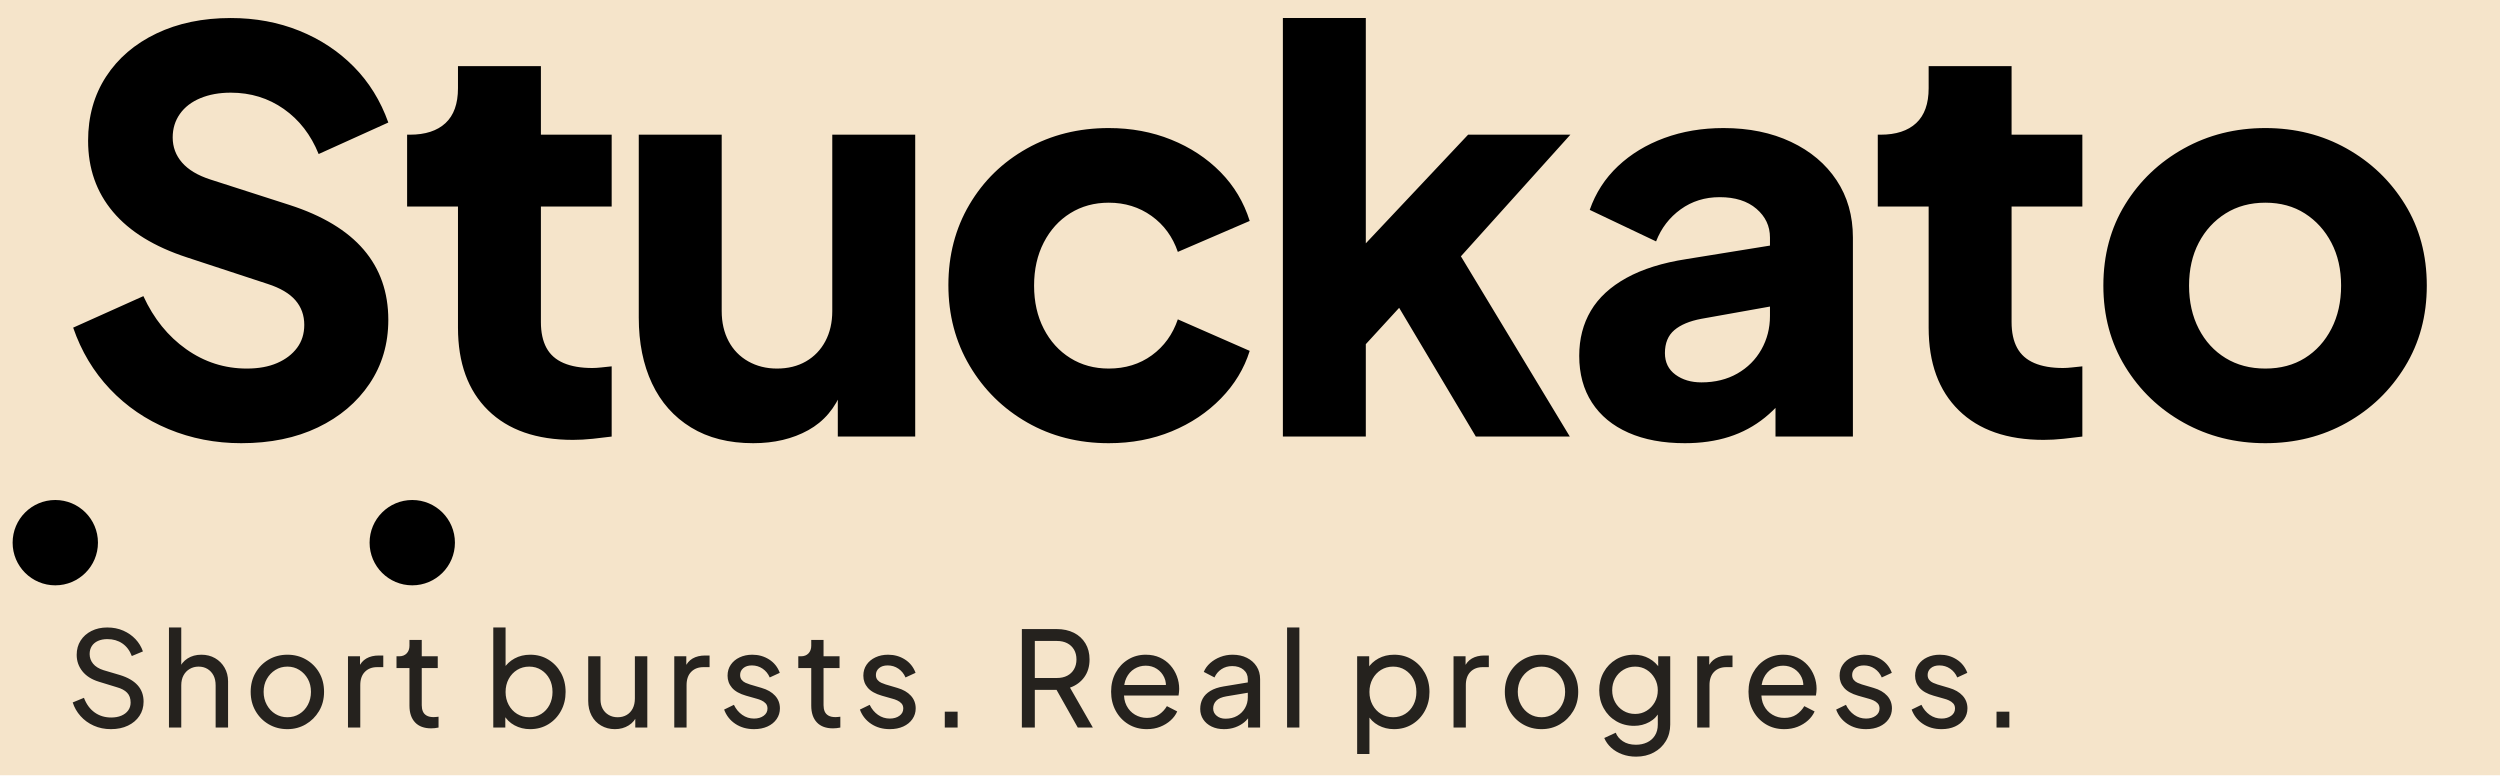
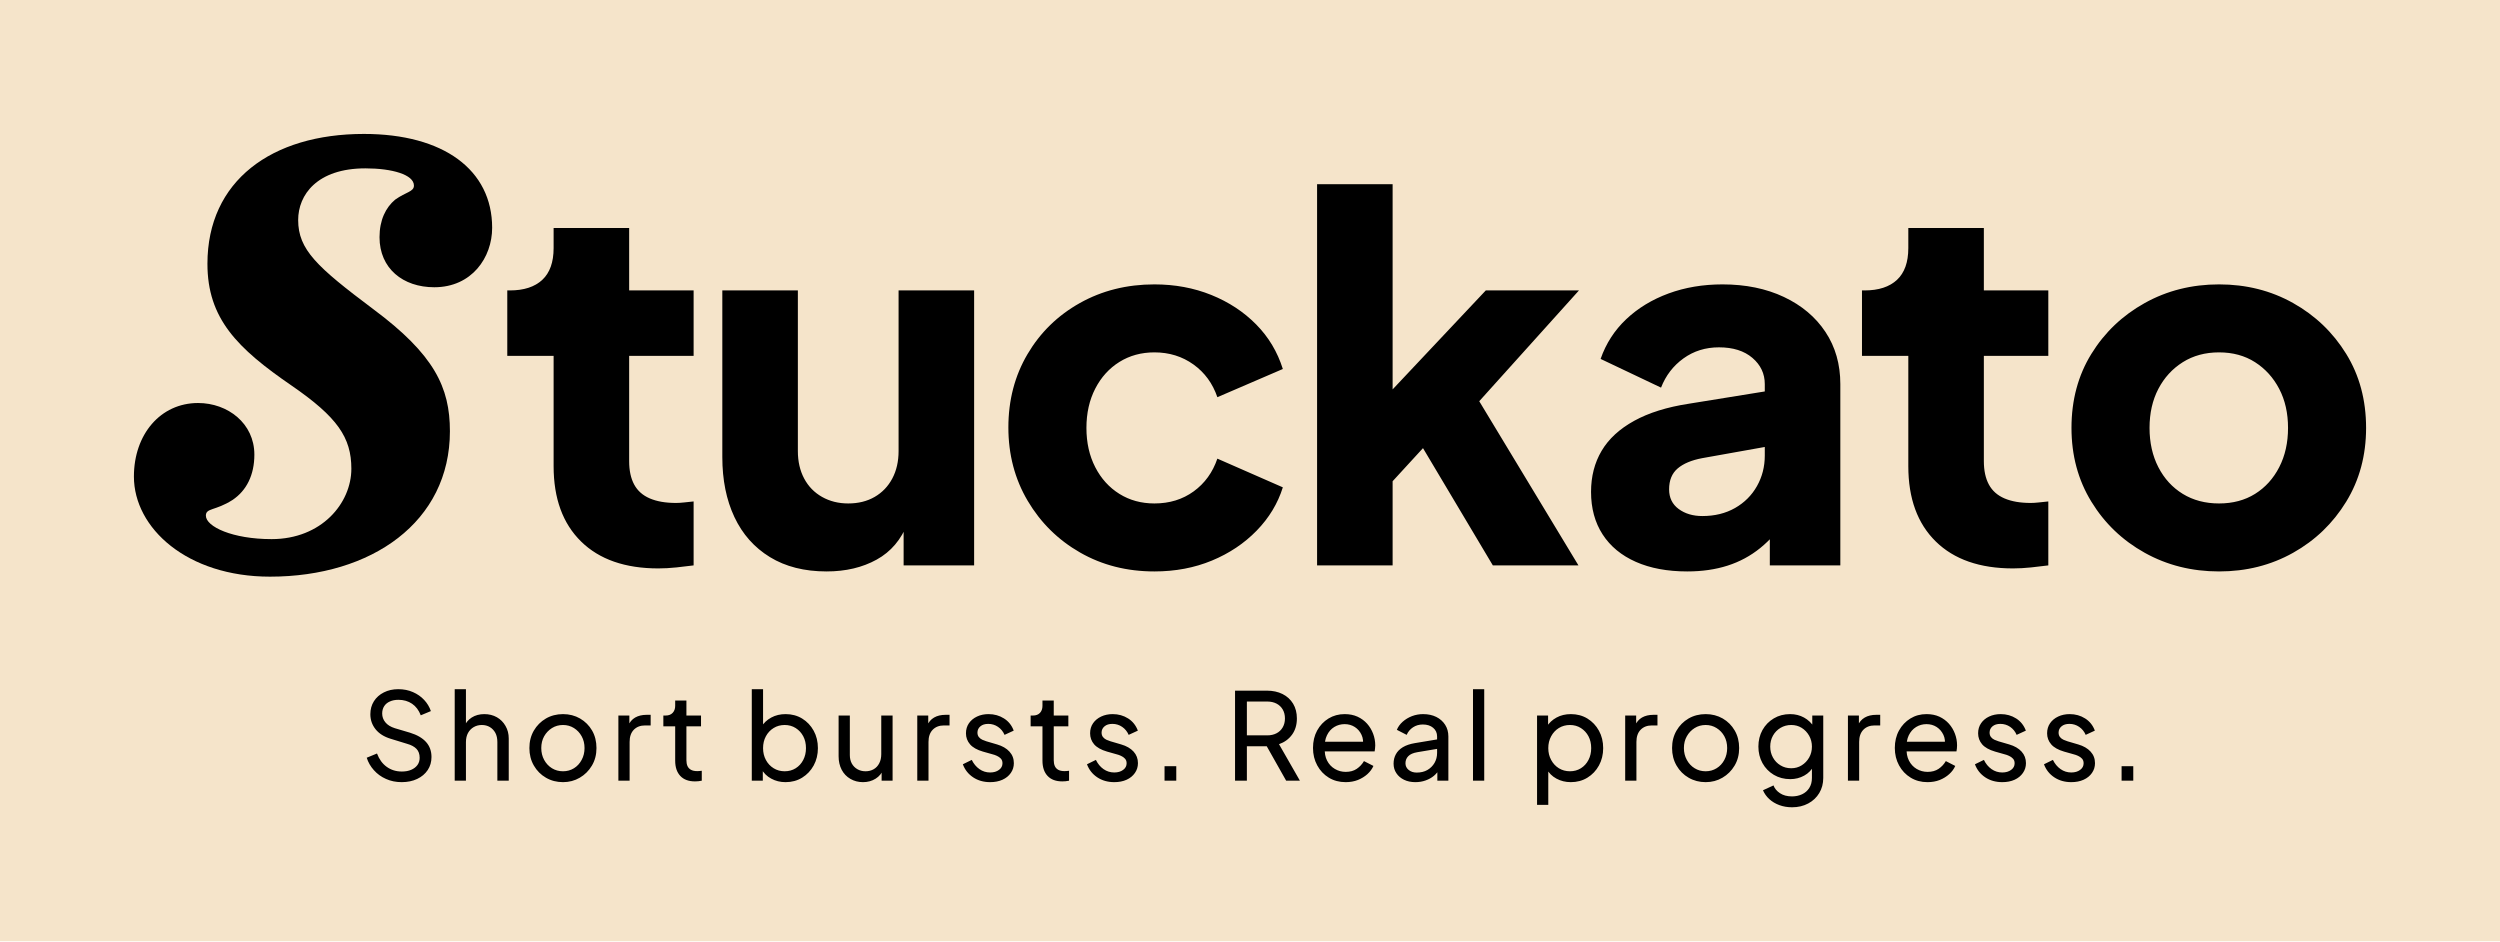
- <svg xmlns="http://www.w3.org/2000/svg" viewBox="0 0 416 129" width="416" height="129" role="img" aria-label="Stuckato">
-   <rect width="416" height="129" fill="#F5E4CA" />
-   <path d="M40.143 73.748Q33.703 73.748 28.045 71.402Q22.387 69.056 18.293 64.732Q14.199 60.408 12.175 54.52L23.859 49.276Q26.435 54.888 30.989 58.108Q35.543 61.328 41.063 61.328Q44.007 61.328 46.123 60.408Q48.239 59.488 49.435 57.878Q50.631 56.268 50.631 54.06Q50.631 51.668 49.159 49.966Q47.687 48.264 44.559 47.252L31.127 42.836Q22.939 40.168 18.799 35.246Q14.659 30.324 14.659 23.424Q14.659 17.352 17.649 12.752Q20.639 8.152 26.021 5.576Q31.403 3.0 38.395 3.0Q44.559 3.0 49.803 5.116Q55.047 7.232 58.865 11.096Q62.683 14.96 64.615 20.388L53.023 25.632Q51.091 20.848 47.227 18.134Q43.363 15.42 38.395 15.42Q35.543 15.42 33.335 16.34Q31.127 17.26 29.931 18.962Q28.735 20.664 28.735 22.872Q28.735 25.264 30.299 27.058Q31.863 28.852 34.991 29.864L48.147 34.096Q56.427 36.764 60.521 41.548Q64.615 46.332 64.615 53.232Q64.615 59.212 61.487 63.858Q58.359 68.504 52.885 71.126Q47.411 73.748 40.143 73.748Z M95.343 73.196Q86.235 73.196 81.221 68.274Q76.207 63.352 76.207 54.52V34.372H67.743V22.412H68.203Q72.067 22.412 74.137 20.48Q76.207 18.548 76.207 14.684V11.004H90.007V22.412H101.783V34.372H90.007V53.6Q90.007 56.176 90.927 57.878Q91.847 59.58 93.779 60.408Q95.711 61.236 98.563 61.236Q99.207 61.236 100.035 61.144Q100.863 61.052 101.783 60.96V72.644Q100.403 72.828 98.655 73.012Q96.907 73.196 95.343 73.196Z M125.335 73.748Q119.263 73.748 114.985 71.126Q110.707 68.504 108.499 63.812Q106.291 59.12 106.291 52.864V22.412H120.091V51.76Q120.091 54.612 121.241 56.774Q122.391 58.936 124.507 60.132Q126.623 61.328 129.291 61.328Q132.051 61.328 134.121 60.132Q136.191 58.936 137.341 56.774Q138.491 54.612 138.491 51.76V22.412H152.291V72.644H139.411V62.708L140.147 64.916Q138.399 69.424 134.489 71.586Q130.579 73.748 125.335 73.748Z M184.491 73.748Q176.947 73.748 170.921 70.298Q164.895 66.848 161.353 60.868Q157.811 54.888 157.811 47.436Q157.811 39.984 161.307 34.05Q164.803 28.116 170.875 24.712Q176.947 21.308 184.491 21.308Q190.103 21.308 194.887 23.24Q199.671 25.172 203.075 28.622Q206.479 32.072 207.951 36.764L195.991 41.916Q194.703 38.144 191.621 35.936Q188.539 33.728 184.491 33.728Q180.903 33.728 178.097 35.476Q175.291 37.224 173.681 40.352Q172.071 43.48 172.071 47.528Q172.071 51.576 173.681 54.704Q175.291 57.832 178.097 59.58Q180.903 61.328 184.491 61.328Q188.631 61.328 191.667 59.12Q194.703 56.912 195.991 53.14L207.951 58.384Q206.571 62.8 203.167 66.296Q199.763 69.792 194.979 71.77Q190.195 73.748 184.491 73.748Z M213.471 72.644V3.0H227.271V47.62L222.119 45.964L244.291 22.412H261.311L243.095 42.652L261.219 72.644H245.579L230.399 47.16L238.403 45.136L223.039 61.88L227.271 53.876V72.644Z M280.355 73.748Q274.927 73.748 270.971 72.0Q267.015 70.252 264.899 66.986Q262.783 63.72 262.783 59.212Q262.783 54.98 264.715 51.714Q266.647 48.448 270.649 46.24Q274.651 44.032 280.631 43.112L295.995 40.628V50.748L283.115 53.048Q280.171 53.6 278.607 54.934Q277.043 56.268 277.043 58.752Q277.043 61.052 278.791 62.34Q280.539 63.628 283.115 63.628Q286.519 63.628 289.095 62.156Q291.671 60.684 293.097 58.154Q294.523 55.624 294.523 52.588V39.524Q294.523 36.672 292.269 34.74Q290.015 32.808 286.151 32.808Q282.471 32.808 279.665 34.832Q276.859 36.856 275.571 40.168L264.531 34.924Q266.003 30.692 269.223 27.656Q272.443 24.62 276.951 22.964Q281.459 21.308 286.795 21.308Q293.143 21.308 298.019 23.608Q302.895 25.908 305.609 30.002Q308.323 34.096 308.323 39.524V72.644H295.443V64.548L298.571 63.996Q296.363 67.308 293.695 69.47Q291.027 71.632 287.715 72.69Q284.403 73.748 280.355 73.748Z M340.063 73.196Q330.955 73.196 325.941 68.274Q320.927 63.352 320.927 54.52V34.372H312.463V22.412H312.923Q316.787 22.412 318.857 20.48Q320.927 18.548 320.927 14.684V11.004H334.727V22.412H346.503V34.372H334.727V53.6Q334.727 56.176 335.647 57.878Q336.567 59.58 338.499 60.408Q340.431 61.236 343.283 61.236Q343.927 61.236 344.755 61.144Q345.583 61.052 346.503 60.96V72.644Q345.123 72.828 343.375 73.012Q341.627 73.196 340.063 73.196Z M376.955 73.748Q369.503 73.748 363.385 70.344Q357.267 66.94 353.633 61.006Q349.999 55.072 349.999 47.528Q349.999 39.892 353.633 34.004Q357.267 28.116 363.385 24.712Q369.503 21.308 376.955 21.308Q384.407 21.308 390.479 24.712Q396.551 28.116 400.185 34.004Q403.819 39.892 403.819 47.528Q403.819 55.072 400.185 61.006Q396.551 66.94 390.479 70.344Q384.407 73.748 376.955 73.748ZM376.955 61.328Q380.727 61.328 383.533 59.58Q386.339 57.832 387.949 54.704Q389.559 51.576 389.559 47.528Q389.559 43.48 387.949 40.398Q386.339 37.316 383.533 35.522Q380.727 33.728 376.955 33.728Q373.183 33.728 370.331 35.522Q367.479 37.316 365.869 40.398Q364.259 43.48 364.259 47.528Q364.259 51.576 365.869 54.704Q367.479 57.832 370.331 59.58Q373.183 61.328 376.955 61.328Z" fill="#000000" />
-   <circle cx="9.2" cy="90.3" r="7.1" fill="#000000" />
-   <circle cx="68.6" cy="90.3" r="7.1" fill="#000000" />
-   <path d="M18.458 121.33Q16.896 121.33 15.598 120.747Q14.3 120.164 13.398 119.152Q12.496 118.14 12.1 116.886L13.97 116.116Q14.564 117.7 15.741 118.547Q16.918 119.394 18.502 119.394Q19.47 119.394 20.196 119.086Q20.922 118.778 21.329 118.217Q21.736 117.656 21.736 116.908Q21.736 115.874 21.153 115.269Q20.57 114.664 19.448 114.356L16.434 113.432Q14.652 112.882 13.706 111.694Q12.76 110.506 12.76 108.966Q12.76 107.624 13.409 106.601Q14.058 105.578 15.213 104.995Q16.368 104.412 17.842 104.412Q19.316 104.412 20.515 104.94Q21.714 105.468 22.55 106.359Q23.386 107.25 23.782 108.394L21.934 109.164Q21.406 107.778 20.35 107.063Q19.294 106.348 17.864 106.348Q16.984 106.348 16.313 106.645Q15.642 106.942 15.279 107.503Q14.916 108.064 14.916 108.834Q14.916 109.736 15.488 110.44Q16.06 111.144 17.226 111.518L19.976 112.332Q21.912 112.926 22.902 114.026Q23.892 115.126 23.892 116.754Q23.892 118.096 23.199 119.13Q22.506 120.164 21.285 120.747Q20.064 121.33 18.458 121.33Z M28.116 121.066V104.412H30.162V111.518L29.788 111.32Q30.228 110.198 31.207 109.571Q32.186 108.944 33.506 108.944Q34.782 108.944 35.783 109.516Q36.784 110.088 37.367 111.1Q37.95 112.112 37.95 113.388V121.066H35.882V114.048Q35.882 113.058 35.519 112.376Q35.156 111.694 34.518 111.309Q33.88 110.924 33.044 110.924Q32.23 110.924 31.57 111.309Q30.91 111.694 30.536 112.387Q30.162 113.08 30.162 114.048V121.066Z M47.828 121.33Q46.112 121.33 44.726 120.527Q43.34 119.724 42.526 118.316Q41.712 116.908 41.712 115.126Q41.712 113.344 42.515 111.958Q43.318 110.572 44.704 109.758Q46.09 108.944 47.828 108.944Q49.544 108.944 50.93 109.747Q52.316 110.55 53.119 111.936Q53.922 113.322 53.922 115.126Q53.922 116.93 53.086 118.327Q52.25 119.724 50.875 120.527Q49.5 121.33 47.828 121.33ZM47.828 119.35Q48.928 119.35 49.819 118.8Q50.71 118.25 51.227 117.282Q51.744 116.314 51.744 115.126Q51.744 113.916 51.227 112.981Q50.71 112.046 49.819 111.485Q48.928 110.924 47.828 110.924Q46.706 110.924 45.815 111.485Q44.924 112.046 44.396 112.981Q43.868 113.916 43.868 115.126Q43.868 116.314 44.396 117.282Q44.924 118.25 45.815 118.8Q46.706 119.35 47.828 119.35Z M57.904 121.066V109.208H59.906V111.386L59.686 111.078Q60.104 110.066 60.962 109.571Q61.82 109.076 63.052 109.076H63.778V111.012H62.744Q61.49 111.012 60.72 111.793Q59.95 112.574 59.95 114.004V121.066Z M71.742 121.198Q70.004 121.198 69.069 120.208Q68.134 119.218 68.134 117.414V111.166H65.978V109.208H66.418Q67.21 109.208 67.672 108.724Q68.134 108.24 68.134 107.448V106.48H70.18V109.208H72.842V111.166H70.18V117.348Q70.18 117.942 70.367 118.382Q70.554 118.822 70.994 119.075Q71.434 119.328 72.16 119.328Q72.314 119.328 72.545 119.306Q72.776 119.284 72.974 119.262V121.066Q72.688 121.132 72.336 121.165Q71.984 121.198 71.742 121.198Z M88.22 121.33Q86.79 121.33 85.613 120.692Q84.436 120.054 83.798 118.888L84.084 118.536V121.066H82.082V104.412H84.128V111.76L83.82 111.254Q84.48 110.198 85.624 109.571Q86.768 108.944 88.242 108.944Q89.914 108.944 91.245 109.758Q92.576 110.572 93.346 111.969Q94.116 113.366 94.116 115.148Q94.116 116.886 93.346 118.294Q92.576 119.702 91.245 120.516Q89.914 121.33 88.22 121.33ZM88.066 119.35Q89.188 119.35 90.068 118.8Q90.948 118.25 91.443 117.293Q91.938 116.336 91.938 115.148Q91.938 113.916 91.443 112.981Q90.948 112.046 90.068 111.485Q89.188 110.924 88.066 110.924Q86.944 110.924 86.053 111.474Q85.162 112.024 84.645 112.981Q84.128 113.938 84.128 115.148Q84.128 116.336 84.645 117.293Q85.162 118.25 86.053 118.8Q86.944 119.35 88.066 119.35Z M102.322 121.33Q101.046 121.33 100.023 120.736Q99.0 120.142 98.439 119.075Q97.878 118.008 97.878 116.622V109.208H99.924V116.402Q99.924 117.282 100.287 117.942Q100.65 118.602 101.299 118.976Q101.948 119.35 102.784 119.35Q103.62 119.35 104.269 118.976Q104.918 118.602 105.281 117.898Q105.644 117.194 105.644 116.226V109.208H107.712V121.066H105.71V118.756L106.04 118.954Q105.622 120.076 104.621 120.703Q103.62 121.33 102.322 121.33Z M112.2 121.066V109.208H114.202V111.386L113.982 111.078Q114.4 110.066 115.258 109.571Q116.116 109.076 117.348 109.076H118.074V111.012H117.04Q115.786 111.012 115.016 111.793Q114.246 112.574 114.246 114.004V121.066Z M125.466 121.33Q123.684 121.33 122.364 120.45Q121.044 119.57 120.494 118.074L122.122 117.282Q122.628 118.338 123.508 118.954Q124.388 119.57 125.466 119.57Q126.434 119.57 127.072 119.108Q127.71 118.646 127.71 117.898Q127.71 117.37 127.413 117.051Q127.116 116.732 126.698 116.545Q126.28 116.358 125.928 116.27L124.146 115.764Q122.54 115.302 121.803 114.444Q121.066 113.586 121.066 112.442Q121.066 111.386 121.605 110.605Q122.144 109.824 123.079 109.384Q124.014 108.944 125.18 108.944Q126.742 108.944 127.985 109.736Q129.228 110.528 129.756 111.958L128.084 112.728Q127.688 111.804 126.896 111.265Q126.104 110.726 125.114 110.726Q124.212 110.726 123.684 111.177Q123.156 111.628 123.156 112.31Q123.156 112.816 123.42 113.135Q123.684 113.454 124.058 113.619Q124.432 113.784 124.784 113.894L126.72 114.466Q128.172 114.884 128.975 115.764Q129.778 116.644 129.778 117.876Q129.778 118.866 129.228 119.658Q128.678 120.45 127.71 120.89Q126.742 121.33 125.466 121.33Z M138.6 121.198Q136.862 121.198 135.927 120.208Q134.992 119.218 134.992 117.414V111.166H132.836V109.208H133.276Q134.068 109.208 134.53 108.724Q134.992 108.24 134.992 107.448V106.48H137.038V109.208H139.7V111.166H137.038V117.348Q137.038 117.942 137.225 118.382Q137.412 118.822 137.852 119.075Q138.292 119.328 139.018 119.328Q139.172 119.328 139.403 119.306Q139.634 119.284 139.832 119.262V121.066Q139.546 121.132 139.194 121.165Q138.842 121.198 138.6 121.198Z M148.06 121.33Q146.278 121.33 144.958 120.45Q143.638 119.57 143.088 118.074L144.716 117.282Q145.222 118.338 146.102 118.954Q146.982 119.57 148.06 119.57Q149.028 119.57 149.666 119.108Q150.304 118.646 150.304 117.898Q150.304 117.37 150.007 117.051Q149.71 116.732 149.292 116.545Q148.874 116.358 148.522 116.27L146.74 115.764Q145.134 115.302 144.397 114.444Q143.66 113.586 143.66 112.442Q143.66 111.386 144.199 110.605Q144.738 109.824 145.673 109.384Q146.608 108.944 147.774 108.944Q149.336 108.944 150.579 109.736Q151.822 110.528 152.35 111.958L150.678 112.728Q150.282 111.804 149.49 111.265Q148.698 110.726 147.708 110.726Q146.806 110.726 146.278 111.177Q145.75 111.628 145.75 112.31Q145.75 112.816 146.014 113.135Q146.278 113.454 146.652 113.619Q147.026 113.784 147.378 113.894L149.314 114.466Q150.766 114.884 151.569 115.764Q152.372 116.644 152.372 117.876Q152.372 118.866 151.822 119.658Q151.272 120.45 150.304 120.89Q149.336 121.33 148.06 121.33Z M157.212 121.066V118.426H159.346V121.066Z M170.038 121.066V104.676H175.824Q177.452 104.676 178.684 105.292Q179.916 105.908 180.609 107.052Q181.302 108.196 181.302 109.736Q181.302 111.474 180.422 112.684Q179.542 113.894 178.046 114.422L181.852 121.066H179.344L175.34 113.96L176.77 114.796H172.194V121.066ZM172.194 112.816H175.89Q176.858 112.816 177.584 112.442Q178.31 112.068 178.717 111.364Q179.124 110.66 179.124 109.736Q179.124 108.79 178.717 108.097Q178.31 107.404 177.584 107.03Q176.858 106.656 175.89 106.656H172.194Z M190.828 121.33Q189.112 121.33 187.77 120.516Q186.428 119.702 185.658 118.283Q184.888 116.864 184.888 115.104Q184.888 113.322 185.647 111.936Q186.406 110.55 187.715 109.747Q189.024 108.944 190.652 108.944Q191.972 108.944 192.995 109.417Q194.018 109.89 194.733 110.693Q195.448 111.496 195.833 112.519Q196.218 113.542 196.218 114.642Q196.218 114.884 196.185 115.181Q196.152 115.478 196.108 115.742H186.384V113.982H194.92L193.952 114.774Q194.15 113.63 193.732 112.728Q193.314 111.826 192.5 111.298Q191.686 110.77 190.652 110.77Q189.618 110.77 188.76 111.298Q187.902 111.826 187.429 112.805Q186.956 113.784 187.044 115.126Q186.956 116.424 187.451 117.403Q187.946 118.382 188.859 118.921Q189.772 119.46 190.85 119.46Q192.038 119.46 192.852 118.91Q193.666 118.36 194.172 117.502L195.888 118.382Q195.536 119.196 194.799 119.867Q194.062 120.538 193.061 120.934Q192.06 121.33 190.828 121.33Z M203.676 121.33Q202.51 121.33 201.619 120.901Q200.728 120.472 200.222 119.713Q199.716 118.954 199.716 117.964Q199.716 117.018 200.123 116.259Q200.53 115.5 201.399 114.972Q202.268 114.444 203.588 114.224L207.988 113.498V115.214L204.05 115.874Q202.906 116.072 202.389 116.6Q201.872 117.128 201.872 117.898Q201.872 118.624 202.455 119.108Q203.038 119.592 203.918 119.592Q205.04 119.592 205.865 119.119Q206.69 118.646 207.163 117.832Q207.636 117.018 207.636 116.028V113.014Q207.636 112.046 206.921 111.441Q206.206 110.836 205.04 110.836Q204.028 110.836 203.247 111.353Q202.466 111.87 202.092 112.728L200.31 111.804Q200.64 110.99 201.366 110.341Q202.092 109.692 203.06 109.318Q204.028 108.944 205.084 108.944Q206.448 108.944 207.482 109.461Q208.516 109.978 209.099 110.891Q209.682 111.804 209.682 113.014V121.066H207.68V118.822L208.054 118.954Q207.68 119.658 207.042 120.186Q206.404 120.714 205.546 121.022Q204.688 121.33 203.676 121.33Z M214.17 121.066V104.412H216.216V121.066Z M225.83 125.466V109.208H227.832V111.76L227.568 111.254Q228.228 110.198 229.372 109.571Q230.516 108.944 231.99 108.944Q233.662 108.944 234.993 109.758Q236.324 110.572 237.094 111.969Q237.864 113.366 237.864 115.148Q237.864 116.886 237.094 118.294Q236.324 119.702 234.993 120.516Q233.662 121.33 231.968 121.33Q230.538 121.33 229.361 120.692Q228.184 120.054 227.546 118.888L227.876 118.536V125.466ZM231.814 119.35Q232.936 119.35 233.816 118.8Q234.696 118.25 235.191 117.293Q235.686 116.336 235.686 115.148Q235.686 113.916 235.191 112.981Q234.696 112.046 233.816 111.485Q232.936 110.924 231.814 110.924Q230.692 110.924 229.801 111.474Q228.91 112.024 228.393 112.981Q227.876 113.938 227.876 115.148Q227.876 116.336 228.393 117.293Q228.91 118.25 229.801 118.8Q230.692 119.35 231.814 119.35Z M241.868 121.066V109.208H243.87V111.386L243.65 111.078Q244.068 110.066 244.926 109.571Q245.784 109.076 247.016 109.076H247.742V111.012H246.708Q245.454 111.012 244.684 111.793Q243.914 112.574 243.914 114.004V121.066Z M256.52 121.33Q254.804 121.33 253.418 120.527Q252.032 119.724 251.218 118.316Q250.404 116.908 250.404 115.126Q250.404 113.344 251.207 111.958Q252.01 110.572 253.396 109.758Q254.782 108.944 256.52 108.944Q258.236 108.944 259.622 109.747Q261.008 110.55 261.811 111.936Q262.614 113.322 262.614 115.126Q262.614 116.93 261.778 118.327Q260.942 119.724 259.567 120.527Q258.192 121.33 256.52 121.33ZM256.52 119.35Q257.62 119.35 258.511 118.8Q259.402 118.25 259.919 117.282Q260.436 116.314 260.436 115.126Q260.436 113.916 259.919 112.981Q259.402 112.046 258.511 111.485Q257.62 110.924 256.52 110.924Q255.398 110.924 254.507 111.485Q253.616 112.046 253.088 112.981Q252.56 113.916 252.56 115.126Q252.56 116.314 253.088 117.282Q253.616 118.25 254.507 118.8Q255.398 119.35 256.52 119.35Z M272.25 125.906Q270.996 125.906 269.929 125.51Q268.862 125.114 268.103 124.421Q267.344 123.728 266.948 122.804L268.862 121.924Q269.17 122.76 270.039 123.343Q270.908 123.926 272.228 123.926Q273.24 123.926 274.065 123.541Q274.89 123.156 275.374 122.397Q275.858 121.638 275.858 120.56V117.898L276.232 118.294Q275.616 119.504 274.461 120.142Q273.306 120.78 271.92 120.78Q270.248 120.78 268.928 119.999Q267.608 119.218 266.86 117.865Q266.112 116.512 266.112 114.862Q266.112 113.19 266.86 111.848Q267.608 110.506 268.917 109.725Q270.226 108.944 271.898 108.944Q273.284 108.944 274.417 109.571Q275.55 110.198 276.232 111.298L275.924 111.848V109.208H277.926V120.56Q277.926 122.1 277.2 123.31Q276.474 124.52 275.187 125.213Q273.9 125.906 272.25 125.906ZM272.096 118.8Q273.152 118.8 273.999 118.272Q274.846 117.744 275.352 116.853Q275.858 115.962 275.858 114.862Q275.858 113.784 275.352 112.882Q274.846 111.98 273.999 111.452Q273.152 110.924 272.096 110.924Q271.018 110.924 270.138 111.452Q269.258 111.98 268.763 112.871Q268.268 113.762 268.268 114.862Q268.268 115.962 268.763 116.853Q269.258 117.744 270.127 118.272Q270.996 118.8 272.096 118.8Z M282.414 121.066V109.208H284.416V111.386L284.196 111.078Q284.614 110.066 285.472 109.571Q286.33 109.076 287.562 109.076H288.288V111.012H287.254Q286 111.012 285.23 111.793Q284.46 112.574 284.46 114.004V121.066Z M296.89 121.33Q295.174 121.33 293.832 120.516Q292.49 119.702 291.72 118.283Q290.95 116.864 290.95 115.104Q290.95 113.322 291.709 111.936Q292.468 110.55 293.777 109.747Q295.086 108.944 296.714 108.944Q298.034 108.944 299.057 109.417Q300.08 109.89 300.795 110.693Q301.51 111.496 301.895 112.519Q302.28 113.542 302.28 114.642Q302.28 114.884 302.247 115.181Q302.214 115.478 302.17 115.742H292.446V113.982H300.982L300.014 114.774Q300.212 113.63 299.794 112.728Q299.376 111.826 298.562 111.298Q297.748 110.77 296.714 110.77Q295.68 110.77 294.822 111.298Q293.964 111.826 293.491 112.805Q293.018 113.784 293.106 115.126Q293.018 116.424 293.513 117.403Q294.008 118.382 294.921 118.921Q295.834 119.46 296.912 119.46Q298.1 119.46 298.914 118.91Q299.728 118.36 300.234 117.502L301.95 118.382Q301.598 119.196 300.861 119.867Q300.124 120.538 299.123 120.934Q298.122 121.33 296.89 121.33Z M310.508 121.33Q308.726 121.33 307.406 120.45Q306.086 119.57 305.536 118.074L307.164 117.282Q307.67 118.338 308.55 118.954Q309.43 119.57 310.508 119.57Q311.476 119.57 312.114 119.108Q312.752 118.646 312.752 117.898Q312.752 117.37 312.455 117.051Q312.158 116.732 311.74 116.545Q311.322 116.358 310.97 116.27L309.188 115.764Q307.582 115.302 306.845 114.444Q306.108 113.586 306.108 112.442Q306.108 111.386 306.647 110.605Q307.186 109.824 308.121 109.384Q309.056 108.944 310.222 108.944Q311.784 108.944 313.027 109.736Q314.27 110.528 314.798 111.958L313.126 112.728Q312.73 111.804 311.938 111.265Q311.146 110.726 310.156 110.726Q309.254 110.726 308.726 111.177Q308.198 111.628 308.198 112.31Q308.198 112.816 308.462 113.135Q308.726 113.454 309.1 113.619Q309.474 113.784 309.826 113.894L311.762 114.466Q313.214 114.884 314.017 115.764Q314.82 116.644 314.82 117.876Q314.82 118.866 314.27 119.658Q313.72 120.45 312.752 120.89Q311.784 121.33 310.508 121.33Z M323.07 121.33Q321.288 121.33 319.968 120.45Q318.648 119.57 318.098 118.074L319.726 117.282Q320.232 118.338 321.112 118.954Q321.992 119.57 323.07 119.57Q324.038 119.57 324.676 119.108Q325.314 118.646 325.314 117.898Q325.314 117.37 325.017 117.051Q324.72 116.732 324.302 116.545Q323.884 116.358 323.532 116.27L321.75 115.764Q320.144 115.302 319.407 114.444Q318.67 113.586 318.67 112.442Q318.67 111.386 319.209 110.605Q319.748 109.824 320.683 109.384Q321.618 108.944 322.784 108.944Q324.346 108.944 325.589 109.736Q326.832 110.528 327.36 111.958L325.688 112.728Q325.292 111.804 324.5 111.265Q323.708 110.726 322.718 110.726Q321.816 110.726 321.288 111.177Q320.76 111.628 320.76 112.31Q320.76 112.816 321.024 113.135Q321.288 113.454 321.662 113.619Q322.036 113.784 322.388 113.894L324.324 114.466Q325.776 114.884 326.579 115.764Q327.382 116.644 327.382 117.876Q327.382 118.866 326.832 119.658Q326.282 120.45 325.314 120.89Q324.346 121.33 323.07 121.33Z M332.222 121.066V118.426H334.356V121.066Z" fill="#000000" opacity="0.85" />
+ <svg xmlns="http://www.w3.org/2000/svg" viewBox="-248.21 -26.59 496.42 186.9" width="496.42" height="186.9" role="img" aria-label="Stuckato">
+   <rect x="-248.21" y="-26.59" width="496.42" height="186.9" fill="#F5E4CA" />
+   <g transform="translate(-149.28 85.68)">
+     <g transform="translate(-36.77 -41.72)">
+       <g transform="translate(-35.57 40.85) scale(0.59738)">
+         <path d="M76.44 -141.96C45.76 -141.96 24.44 -126.36 24.44 -98.8C24.44 -80.6 34.32 -70.72 52.52 -58.24C67.6 -47.84 72.28 -41.08 72.28 -30.68C72.28 -19.24 62.4 -7.28 45.76 -7.28C32.76 -7.28 23.92 -11.44 23.92 -15.08C23.92 -17.68 27.04 -16.64 32.76 -20.28C37.44 -23.4 40.04 -28.6 40.04 -35.36C40.04 -45.76 31.2 -52.52 21.32 -52.52C8.84 -52.52 0 -42.12 0 -28.08C0 -10.92 17.68 5.2 45.24 5.2C79.04 5.2 105.04 -13 105.04 -43.16C105.04 -57.72 99.84 -68.64 79.56 -83.72C60.84 -97.76 54.6 -103.48 54.6 -113.36C54.6 -121.68 60.84 -130.52 76.96 -130.52C85.8 -130.52 93.08 -128.44 93.08 -124.8C93.08 -122.72 90.48 -122.72 86.84 -120.12C83.72 -117.52 81.64 -113.36 81.64 -107.64C81.64 -97.24 89.44 -91 99.84 -91C112.32 -91 119.08 -100.88 119.08 -110.76C119.08 -130 102.96 -141.96 76.44 -141.96Z" fill="#000000" />
+       </g>
+     </g>
+     <path d="M31.8 0.6Q21.9 0.6 16.45 -4.75Q11 -10.1 11 -19.7V-41.6H1.8V-54.6H2.3Q6.5 -54.6 8.75 -56.7Q11 -58.8 11 -63V-67H26V-54.6H38.8V-41.6H26V-20.7Q26 -17.9 27 -16.05Q28 -14.2 30.1 -13.3Q32.2 -12.4 35.3 -12.4Q36 -12.4 36.9 -12.5Q37.8 -12.6 38.8 -12.7V0Q37.3 0.2 35.4 0.4Q33.5 0.6 31.8 0.6Z M65.2 1.2Q58.6 1.2 53.95 -1.65Q49.3 -4.5 46.9 -9.6Q44.5 -14.7 44.5 -21.5V-54.6H59.5V-22.7Q59.5 -19.6 60.75 -17.25Q62 -14.9 64.3 -13.6Q66.6 -12.3 69.5 -12.3Q72.5 -12.3 74.75 -13.6Q77 -14.9 78.25 -17.25Q79.5 -19.6 79.5 -22.7V-54.6H94.5V0H80.5V-10.8L81.3 -8.4Q79.4 -3.5 75.15 -1.15Q70.9 1.2 65.2 1.2Z M130.3 1.2Q122.1 1.2 115.55 -2.55Q109 -6.3 105.15 -12.8Q101.3 -19.3 101.3 -27.4Q101.3 -35.5 105.1 -41.95Q108.9 -48.4 115.5 -52.1Q122.1 -55.8 130.3 -55.8Q136.4 -55.8 141.6 -53.7Q146.8 -51.6 150.5 -47.85Q154.2 -44.1 155.8 -39L142.8 -33.4Q141.4 -37.5 138.05 -39.9Q134.7 -42.3 130.3 -42.3Q126.4 -42.3 123.35 -40.4Q120.3 -38.5 118.55 -35.1Q116.8 -31.7 116.8 -27.3Q116.8 -22.9 118.55 -19.5Q120.3 -16.1 123.35 -14.2Q126.4 -12.3 130.3 -12.3Q134.8 -12.3 138.1 -14.7Q141.4 -17.1 142.8 -21.2L155.8 -15.5Q154.3 -10.7 150.6 -6.9Q146.9 -3.1 141.7 -0.95Q136.5 1.2 130.3 1.2Z M162.6 0V-75.7H177.6V-27.2L172 -29L196.1 -54.6H214.6L194.8 -32.6L214.5 0H197.5L181 -27.7L189.7 -29.9L173 -11.7L177.6 -20.4V0Z M236.1 1.2Q230.2 1.2 225.9 -0.7Q221.6 -2.6 219.3 -6.15Q217 -9.7 217 -14.6Q217 -19.2 219.1 -22.75Q221.2 -26.3 225.55 -28.7Q229.9 -31.1 236.4 -32.1L253.1 -34.8V-23.8L239.1 -21.3Q235.9 -20.7 234.2 -19.25Q232.5 -17.8 232.5 -15.1Q232.5 -12.6 234.4 -11.2Q236.3 -9.8 239.1 -9.8Q242.8 -9.8 245.6 -11.4Q248.4 -13 249.95 -15.75Q251.5 -18.5 251.5 -21.8V-36Q251.5 -39.1 249.05 -41.2Q246.6 -43.3 242.4 -43.3Q238.4 -43.3 235.35 -41.1Q232.3 -38.9 230.9 -35.3L218.9 -41Q220.5 -45.6 224 -48.9Q227.5 -52.2 232.4 -54Q237.3 -55.8 243.1 -55.8Q250 -55.8 255.3 -53.3Q260.6 -50.8 263.55 -46.35Q266.5 -41.9 266.5 -36V0H252.5V-8.8L255.9 -9.4Q253.5 -5.8 250.6 -3.45Q247.7 -1.1 244.1 0.05Q240.5 1.2 236.1 1.2Z M300.8 0.6Q290.9 0.6 285.45 -4.75Q280 -10.1 280 -19.7V-41.6H270.8V-54.6H271.3Q275.5 -54.6 277.75 -56.7Q280 -58.8 280 -63V-67H295V-54.6H307.8V-41.6H295V-20.7Q295 -17.9 296 -16.05Q297 -14.2 299.1 -13.3Q301.2 -12.4 304.3 -12.4Q305 -12.4 305.9 -12.5Q306.8 -12.6 307.8 -12.7V0Q306.3 0.2 304.4 0.4Q302.5 0.6 300.8 0.6Z M341.7 1.2Q333.6 1.2 326.95 -2.5Q320.3 -6.2 316.35 -12.65Q312.4 -19.1 312.4 -27.3Q312.4 -35.6 316.35 -42Q320.3 -48.4 326.95 -52.1Q333.6 -55.8 341.7 -55.8Q349.8 -55.8 356.4 -52.1Q363 -48.4 366.95 -42Q370.9 -35.6 370.9 -27.3Q370.9 -19.1 366.95 -12.65Q363 -6.2 356.4 -2.5Q349.8 1.2 341.7 1.2ZM341.7 -12.3Q345.8 -12.3 348.85 -14.2Q351.9 -16.1 353.65 -19.5Q355.4 -22.9 355.4 -27.3Q355.4 -31.7 353.65 -35.05Q351.9 -38.4 348.85 -40.35Q345.8 -42.3 341.7 -42.3Q337.6 -42.3 334.5 -40.35Q331.4 -38.4 329.65 -35.05Q327.9 -31.7 327.9 -27.3Q327.9 -22.9 329.65 -19.5Q331.4 -16.1 334.5 -14.2Q337.6 -12.3 341.7 -12.3Z" fill="#000000" />
+   </g>
+   <g transform="translate(-176.59 128.43)">
+     <path d="M8.14 0.29Q6.43 0.29 5.02 -0.35Q3.6 -0.98 2.62 -2.09Q1.63 -3.19 1.2 -4.56L3.24 -5.4Q3.89 -3.67 5.17 -2.75Q6.46 -1.82 8.18 -1.82Q9.24 -1.82 10.03 -2.16Q10.82 -2.5 11.27 -3.11Q11.71 -3.72 11.71 -4.54Q11.71 -5.66 11.08 -6.32Q10.44 -6.98 9.22 -7.32L5.93 -8.33Q3.98 -8.93 2.95 -10.22Q1.92 -11.52 1.92 -13.2Q1.92 -14.66 2.63 -15.78Q3.34 -16.9 4.6 -17.53Q5.86 -18.17 7.46 -18.17Q9.07 -18.17 10.38 -17.59Q11.69 -17.02 12.6 -16.04Q13.51 -15.07 13.94 -13.82L11.93 -12.98Q11.35 -14.5 10.2 -15.28Q9.05 -16.06 7.49 -16.06Q6.53 -16.06 5.8 -15.73Q5.06 -15.41 4.67 -14.8Q4.27 -14.18 4.27 -13.34Q4.27 -12.36 4.9 -11.59Q5.52 -10.82 6.79 -10.42L9.79 -9.53Q11.9 -8.88 12.98 -7.68Q14.06 -6.48 14.06 -4.7Q14.06 -3.24 13.31 -2.11Q12.55 -0.98 11.22 -0.35Q9.89 0.29 8.14 0.29Z M18.67 0V-18.17H20.9V-10.42L20.5 -10.63Q20.98 -11.86 22.04 -12.54Q23.11 -13.22 24.55 -13.22Q25.94 -13.22 27.04 -12.6Q28.13 -11.98 28.76 -10.87Q29.4 -9.77 29.4 -8.38V0H27.14V-7.66Q27.14 -8.74 26.75 -9.48Q26.35 -10.22 25.66 -10.64Q24.96 -11.06 24.05 -11.06Q23.16 -11.06 22.44 -10.64Q21.72 -10.22 21.31 -9.47Q20.9 -8.71 20.9 -7.66V0Z M40.18 0.29Q38.3 0.29 36.79 -0.59Q35.28 -1.46 34.39 -3Q33.5 -4.54 33.5 -6.48Q33.5 -8.42 34.38 -9.94Q35.26 -11.45 36.77 -12.34Q38.28 -13.22 40.18 -13.22Q42.05 -13.22 43.56 -12.35Q45.07 -11.47 45.95 -9.96Q46.82 -8.45 46.82 -6.48Q46.82 -4.51 45.91 -2.99Q45 -1.46 43.5 -0.59Q42 0.29 40.18 0.29ZM40.18 -1.87Q41.38 -1.87 42.35 -2.47Q43.32 -3.07 43.88 -4.13Q44.45 -5.18 44.45 -6.48Q44.45 -7.8 43.88 -8.82Q43.32 -9.84 42.35 -10.45Q41.38 -11.06 40.18 -11.06Q38.95 -11.06 37.98 -10.45Q37.01 -9.84 36.43 -8.82Q35.86 -7.8 35.86 -6.48Q35.86 -5.18 36.43 -4.13Q37.01 -3.07 37.98 -2.47Q38.95 -1.87 40.18 -1.87Z M51.17 0V-12.94H53.35V-10.56L53.11 -10.9Q53.57 -12 54.5 -12.54Q55.44 -13.08 56.78 -13.08H57.58V-10.97H56.45Q55.08 -10.97 54.24 -10.12Q53.4 -9.26 53.4 -7.7V0Z M66.38 0.14Q64.49 0.14 63.47 -0.94Q62.45 -2.02 62.45 -3.98V-10.8H60.1V-12.94H60.58Q61.44 -12.94 61.94 -13.46Q62.45 -13.99 62.45 -14.86V-15.91H64.68V-12.94H67.58V-10.8H64.68V-4.06Q64.68 -3.41 64.88 -2.93Q65.09 -2.45 65.57 -2.17Q66.05 -1.9 66.84 -1.9Q67.01 -1.9 67.26 -1.92Q67.51 -1.94 67.73 -1.97V0Q67.42 0.07 67.03 0.11Q66.65 0.14 66.38 0.14Z M84.36 0.29Q82.8 0.29 81.52 -0.41Q80.23 -1.1 79.54 -2.38L79.85 -2.76V0H77.66V-18.17H79.9V-10.15L79.56 -10.7Q80.28 -11.86 81.53 -12.54Q82.78 -13.22 84.38 -13.22Q86.21 -13.22 87.66 -12.34Q89.11 -11.45 89.95 -9.92Q90.79 -8.4 90.79 -6.46Q90.79 -4.56 89.95 -3.02Q89.11 -1.49 87.66 -0.6Q86.21 0.29 84.36 0.29ZM84.19 -1.87Q85.42 -1.87 86.38 -2.47Q87.34 -3.07 87.88 -4.12Q88.42 -5.16 88.42 -6.46Q88.42 -7.8 87.88 -8.82Q87.34 -9.84 86.38 -10.45Q85.42 -11.06 84.19 -11.06Q82.97 -11.06 82 -10.46Q81.02 -9.86 80.46 -8.82Q79.9 -7.78 79.9 -6.46Q79.9 -5.16 80.46 -4.12Q81.02 -3.07 82 -2.47Q82.97 -1.87 84.19 -1.87Z M99.74 0.29Q98.35 0.29 97.24 -0.36Q96.12 -1.01 95.51 -2.17Q94.9 -3.34 94.9 -4.85V-12.94H97.13V-5.09Q97.13 -4.13 97.52 -3.41Q97.92 -2.69 98.63 -2.28Q99.34 -1.87 100.25 -1.87Q101.16 -1.87 101.87 -2.28Q102.58 -2.69 102.97 -3.46Q103.37 -4.22 103.37 -5.28V-12.94H105.62V0H103.44V-2.52L103.8 -2.3Q103.34 -1.08 102.25 -0.4Q101.16 0.29 99.74 0.29Z M110.52 0V-12.94H112.7V-10.56L112.46 -10.9Q112.92 -12 113.86 -12.54Q114.79 -13.08 116.14 -13.08H116.93V-10.97H115.8Q114.43 -10.97 113.59 -10.12Q112.75 -9.26 112.75 -7.7V0Z M124.99 0.29Q123.05 0.29 121.61 -0.67Q120.17 -1.63 119.57 -3.26L121.34 -4.13Q121.9 -2.98 122.86 -2.3Q123.82 -1.63 124.99 -1.63Q126.05 -1.63 126.74 -2.14Q127.44 -2.64 127.44 -3.46Q127.44 -4.03 127.12 -4.38Q126.79 -4.73 126.34 -4.93Q125.88 -5.14 125.5 -5.23L123.55 -5.78Q121.8 -6.29 121 -7.22Q120.19 -8.16 120.19 -9.41Q120.19 -10.56 120.78 -11.41Q121.37 -12.26 122.39 -12.74Q123.41 -13.22 124.68 -13.22Q126.38 -13.22 127.74 -12.36Q129.1 -11.5 129.67 -9.94L127.85 -9.1Q127.42 -10.1 126.55 -10.69Q125.69 -11.28 124.61 -11.28Q123.62 -11.28 123.05 -10.79Q122.47 -10.3 122.47 -9.55Q122.47 -9 122.76 -8.65Q123.05 -8.3 123.46 -8.12Q123.86 -7.94 124.25 -7.82L126.36 -7.2Q127.94 -6.74 128.82 -5.78Q129.7 -4.82 129.7 -3.48Q129.7 -2.4 129.1 -1.54Q128.5 -0.67 127.44 -0.19Q126.38 0.29 124.99 0.29Z M139.32 0.14Q137.42 0.14 136.4 -0.94Q135.38 -2.02 135.38 -3.98V-10.8H133.03V-12.94H133.51Q134.38 -12.94 134.88 -13.46Q135.38 -13.99 135.38 -14.86V-15.91H137.62V-12.94H140.52V-10.8H137.62V-4.06Q137.62 -3.41 137.82 -2.93Q138.02 -2.45 138.5 -2.17Q138.98 -1.9 139.78 -1.9Q139.94 -1.9 140.2 -1.92Q140.45 -1.94 140.66 -1.97V0Q140.35 0.07 139.97 0.11Q139.58 0.14 139.32 0.14Z M149.64 0.29Q147.7 0.29 146.26 -0.67Q144.82 -1.63 144.22 -3.26L145.99 -4.13Q146.54 -2.98 147.5 -2.3Q148.46 -1.63 149.64 -1.63Q150.7 -1.63 151.39 -2.14Q152.09 -2.64 152.09 -3.46Q152.09 -4.03 151.76 -4.38Q151.44 -4.73 150.98 -4.93Q150.53 -5.14 150.14 -5.23L148.2 -5.78Q146.45 -6.29 145.64 -7.22Q144.84 -8.16 144.84 -9.41Q144.84 -10.56 145.43 -11.41Q146.02 -12.26 147.04 -12.74Q148.06 -13.22 149.33 -13.22Q151.03 -13.22 152.39 -12.36Q153.74 -11.5 154.32 -9.94L152.5 -9.1Q152.06 -10.1 151.2 -10.69Q150.34 -11.28 149.26 -11.28Q148.27 -11.28 147.7 -10.79Q147.12 -10.3 147.12 -9.55Q147.12 -9 147.41 -8.65Q147.7 -8.3 148.1 -8.12Q148.51 -7.94 148.9 -7.82L151.01 -7.2Q152.59 -6.74 153.47 -5.78Q154.34 -4.82 154.34 -3.48Q154.34 -2.4 153.74 -1.54Q153.14 -0.67 152.09 -0.19Q151.03 0.29 149.64 0.29Z M159.62 0V-2.88H161.95V0Z M173.62 0V-17.88H179.93Q181.7 -17.88 183.05 -17.21Q184.39 -16.54 185.15 -15.29Q185.9 -14.04 185.9 -12.36Q185.9 -10.46 184.94 -9.14Q183.98 -7.82 182.35 -7.25L186.5 0H183.77L179.4 -7.75L180.96 -6.84H175.97V0ZM175.97 -9H180Q181.06 -9 181.85 -9.41Q182.64 -9.82 183.08 -10.58Q183.53 -11.35 183.53 -12.36Q183.53 -13.39 183.08 -14.15Q182.64 -14.9 181.85 -15.31Q181.06 -15.72 180 -15.72H175.97Z M195.58 0.29Q193.7 0.29 192.24 -0.6Q190.78 -1.49 189.94 -3.04Q189.1 -4.58 189.1 -6.5Q189.1 -8.45 189.92 -9.96Q190.75 -11.47 192.18 -12.35Q193.61 -13.22 195.38 -13.22Q196.82 -13.22 197.94 -12.71Q199.06 -12.19 199.84 -11.32Q200.62 -10.44 201.04 -9.32Q201.46 -8.21 201.46 -7.01Q201.46 -6.74 201.42 -6.42Q201.38 -6.1 201.34 -5.81H190.73V-7.73H200.04L198.98 -6.86Q199.2 -8.11 198.74 -9.1Q198.29 -10.08 197.4 -10.66Q196.51 -11.23 195.38 -11.23Q194.26 -11.23 193.32 -10.66Q192.38 -10.08 191.87 -9.01Q191.35 -7.94 191.45 -6.48Q191.35 -5.06 191.89 -4Q192.43 -2.93 193.43 -2.34Q194.42 -1.75 195.6 -1.75Q196.9 -1.75 197.78 -2.35Q198.67 -2.95 199.22 -3.89L201.1 -2.93Q200.71 -2.04 199.91 -1.31Q199.1 -0.58 198.01 -0.14Q196.92 0.29 195.58 0.29Z M209.42 0.29Q208.15 0.29 207.18 -0.18Q206.21 -0.65 205.66 -1.48Q205.1 -2.3 205.1 -3.38Q205.1 -4.42 205.55 -5.24Q205.99 -6.07 206.94 -6.65Q207.89 -7.22 209.33 -7.46L214.13 -8.26V-6.38L209.83 -5.66Q208.58 -5.45 208.02 -4.87Q207.46 -4.3 207.46 -3.46Q207.46 -2.66 208.09 -2.14Q208.73 -1.61 209.69 -1.61Q210.91 -1.61 211.81 -2.12Q212.71 -2.64 213.23 -3.53Q213.74 -4.42 213.74 -5.5V-8.78Q213.74 -9.84 212.96 -10.5Q212.18 -11.16 210.91 -11.16Q209.81 -11.16 208.96 -10.6Q208.1 -10.03 207.7 -9.1L205.75 -10.1Q206.11 -10.99 206.9 -11.7Q207.7 -12.41 208.75 -12.82Q209.81 -13.22 210.96 -13.22Q212.45 -13.22 213.58 -12.66Q214.7 -12.1 215.34 -11.1Q215.98 -10.1 215.98 -8.78V0H213.79V-2.45L214.2 -2.3Q213.79 -1.54 213.1 -0.96Q212.4 -0.38 211.46 -0.05Q210.53 0.29 209.42 0.29Z M220.87 0V-18.17H223.1V0Z M233.59 4.8V-12.94H235.78V-10.15L235.49 -10.7Q236.21 -11.86 237.46 -12.54Q238.7 -13.22 240.31 -13.22Q242.14 -13.22 243.59 -12.34Q245.04 -11.45 245.88 -9.92Q246.72 -8.4 246.72 -6.46Q246.72 -4.56 245.88 -3.02Q245.04 -1.49 243.59 -0.6Q242.14 0.29 240.29 0.29Q238.73 0.29 237.44 -0.41Q236.16 -1.1 235.46 -2.38L235.82 -2.76V4.8ZM240.12 -1.87Q241.34 -1.87 242.3 -2.47Q243.26 -3.07 243.8 -4.12Q244.34 -5.16 244.34 -6.46Q244.34 -7.8 243.8 -8.82Q243.26 -9.84 242.3 -10.45Q241.34 -11.06 240.12 -11.06Q238.9 -11.06 237.92 -10.46Q236.95 -9.86 236.39 -8.82Q235.82 -7.78 235.82 -6.46Q235.82 -5.16 236.39 -4.12Q236.95 -3.07 237.92 -2.47Q238.9 -1.87 240.12 -1.87Z M251.09 0V-12.94H253.27V-10.56L253.03 -10.9Q253.49 -12 254.42 -12.54Q255.36 -13.08 256.7 -13.08H257.5V-10.97H256.37Q255 -10.97 254.16 -10.12Q253.32 -9.26 253.32 -7.7V0Z M267.07 0.29Q265.2 0.29 263.69 -0.59Q262.18 -1.46 261.29 -3Q260.4 -4.54 260.4 -6.48Q260.4 -8.42 261.28 -9.94Q262.15 -11.45 263.66 -12.34Q265.18 -13.22 267.07 -13.22Q268.94 -13.22 270.46 -12.35Q271.97 -11.47 272.84 -9.96Q273.72 -8.45 273.72 -6.48Q273.72 -4.51 272.81 -2.99Q271.9 -1.46 270.4 -0.59Q268.9 0.29 267.07 0.29ZM267.07 -1.87Q268.27 -1.87 269.24 -2.47Q270.22 -3.07 270.78 -4.13Q271.34 -5.18 271.34 -6.48Q271.34 -7.8 270.78 -8.82Q270.22 -9.84 269.24 -10.45Q268.27 -11.06 267.07 -11.06Q265.85 -11.06 264.88 -10.45Q263.9 -9.84 263.33 -8.82Q262.75 -7.8 262.75 -6.48Q262.75 -5.18 263.33 -4.13Q263.9 -3.07 264.88 -2.47Q265.85 -1.87 267.07 -1.87Z M284.23 5.28Q282.86 5.28 281.7 4.85Q280.54 4.42 279.71 3.66Q278.88 2.9 278.45 1.9L280.54 0.94Q280.87 1.85 281.82 2.48Q282.77 3.12 284.21 3.12Q285.31 3.12 286.21 2.7Q287.11 2.28 287.64 1.45Q288.17 0.62 288.17 -0.55V-3.46L288.58 -3.02Q287.9 -1.7 286.64 -1.01Q285.38 -0.31 283.87 -0.31Q282.05 -0.31 280.61 -1.16Q279.17 -2.02 278.35 -3.49Q277.54 -4.97 277.54 -6.77Q277.54 -8.59 278.35 -10.06Q279.17 -11.52 280.6 -12.37Q282.02 -13.22 283.85 -13.22Q285.36 -13.22 286.6 -12.54Q287.83 -11.86 288.58 -10.66L288.24 -10.06V-12.94H290.42V-0.55Q290.42 1.13 289.63 2.45Q288.84 3.77 287.44 4.52Q286.03 5.28 284.23 5.28ZM284.06 -2.47Q285.22 -2.47 286.14 -3.05Q287.06 -3.62 287.62 -4.6Q288.17 -5.57 288.17 -6.77Q288.17 -7.94 287.62 -8.93Q287.06 -9.91 286.14 -10.49Q285.22 -11.06 284.06 -11.06Q282.89 -11.06 281.93 -10.49Q280.97 -9.91 280.43 -8.94Q279.89 -7.97 279.89 -6.77Q279.89 -5.57 280.43 -4.6Q280.97 -3.62 281.92 -3.05Q282.86 -2.47 284.06 -2.47Z M295.32 0V-12.94H297.5V-10.56L297.26 -10.9Q297.72 -12 298.66 -12.54Q299.59 -13.08 300.94 -13.08H301.73V-10.97H300.6Q299.23 -10.97 298.39 -10.12Q297.55 -9.26 297.55 -7.7V0Z M311.11 0.29Q309.24 0.29 307.78 -0.6Q306.31 -1.49 305.47 -3.04Q304.63 -4.58 304.63 -6.5Q304.63 -8.45 305.46 -9.96Q306.29 -11.47 307.72 -12.35Q309.14 -13.22 310.92 -13.22Q312.36 -13.22 313.48 -12.71Q314.59 -12.19 315.37 -11.32Q316.15 -10.44 316.57 -9.32Q316.99 -8.21 316.99 -7.01Q316.99 -6.74 316.96 -6.42Q316.92 -6.1 316.87 -5.81H306.26V-7.73H315.58L314.52 -6.86Q314.74 -8.11 314.28 -9.1Q313.82 -10.08 312.94 -10.66Q312.05 -11.23 310.92 -11.23Q309.79 -11.23 308.86 -10.66Q307.92 -10.08 307.4 -9.01Q306.89 -7.94 306.98 -6.48Q306.89 -5.06 307.43 -4Q307.97 -2.93 308.96 -2.34Q309.96 -1.75 311.14 -1.75Q312.43 -1.75 313.32 -2.35Q314.21 -2.95 314.76 -3.89L316.63 -2.93Q316.25 -2.04 315.44 -1.31Q314.64 -0.58 313.55 -0.14Q312.46 0.29 311.11 0.29Z M325.97 0.29Q324.02 0.29 322.58 -0.67Q321.14 -1.63 320.54 -3.26L322.32 -4.13Q322.87 -2.98 323.83 -2.3Q324.79 -1.63 325.97 -1.63Q327.02 -1.63 327.72 -2.14Q328.42 -2.64 328.42 -3.46Q328.42 -4.03 328.09 -4.38Q327.77 -4.73 327.31 -4.93Q326.86 -5.14 326.47 -5.23L324.53 -5.78Q322.78 -6.29 321.97 -7.22Q321.17 -8.16 321.17 -9.41Q321.17 -10.56 321.76 -11.41Q322.34 -12.26 323.36 -12.74Q324.38 -13.22 325.66 -13.22Q327.36 -13.22 328.72 -12.36Q330.07 -11.5 330.65 -9.94L328.82 -9.1Q328.39 -10.1 327.53 -10.69Q326.66 -11.28 325.58 -11.28Q324.6 -11.28 324.02 -10.79Q323.45 -10.3 323.45 -9.55Q323.45 -9 323.74 -8.65Q324.02 -8.3 324.43 -8.12Q324.84 -7.94 325.22 -7.82L327.34 -7.2Q328.92 -6.74 329.8 -5.78Q330.67 -4.82 330.67 -3.48Q330.67 -2.4 330.07 -1.54Q329.47 -0.67 328.42 -0.19Q327.36 0.29 325.97 0.29Z M339.67 0.29Q337.73 0.29 336.29 -0.67Q334.85 -1.63 334.25 -3.26L336.02 -4.13Q336.58 -2.98 337.54 -2.3Q338.5 -1.63 339.67 -1.63Q340.73 -1.63 341.42 -2.14Q342.12 -2.64 342.12 -3.46Q342.12 -4.03 341.8 -4.38Q341.47 -4.73 341.02 -4.93Q340.56 -5.14 340.18 -5.23L338.23 -5.78Q336.48 -6.29 335.68 -7.22Q334.87 -8.16 334.87 -9.41Q334.87 -10.56 335.46 -11.41Q336.05 -12.26 337.07 -12.74Q338.09 -13.22 339.36 -13.22Q341.06 -13.22 342.42 -12.36Q343.78 -11.5 344.35 -9.94L342.53 -9.1Q342.1 -10.1 341.23 -10.69Q340.37 -11.28 339.29 -11.28Q338.3 -11.28 337.73 -10.79Q337.15 -10.3 337.15 -9.55Q337.15 -9 337.44 -8.65Q337.73 -8.3 338.14 -8.12Q338.54 -7.94 338.93 -7.82L341.04 -7.2Q342.62 -6.74 343.5 -5.78Q344.38 -4.82 344.38 -3.48Q344.38 -2.4 343.78 -1.54Q343.18 -0.67 342.12 -0.19Q341.06 0.29 339.67 0.29Z M349.66 0V-2.88H351.98V0Z" fill="#000000" />
+   </g>
</svg>
